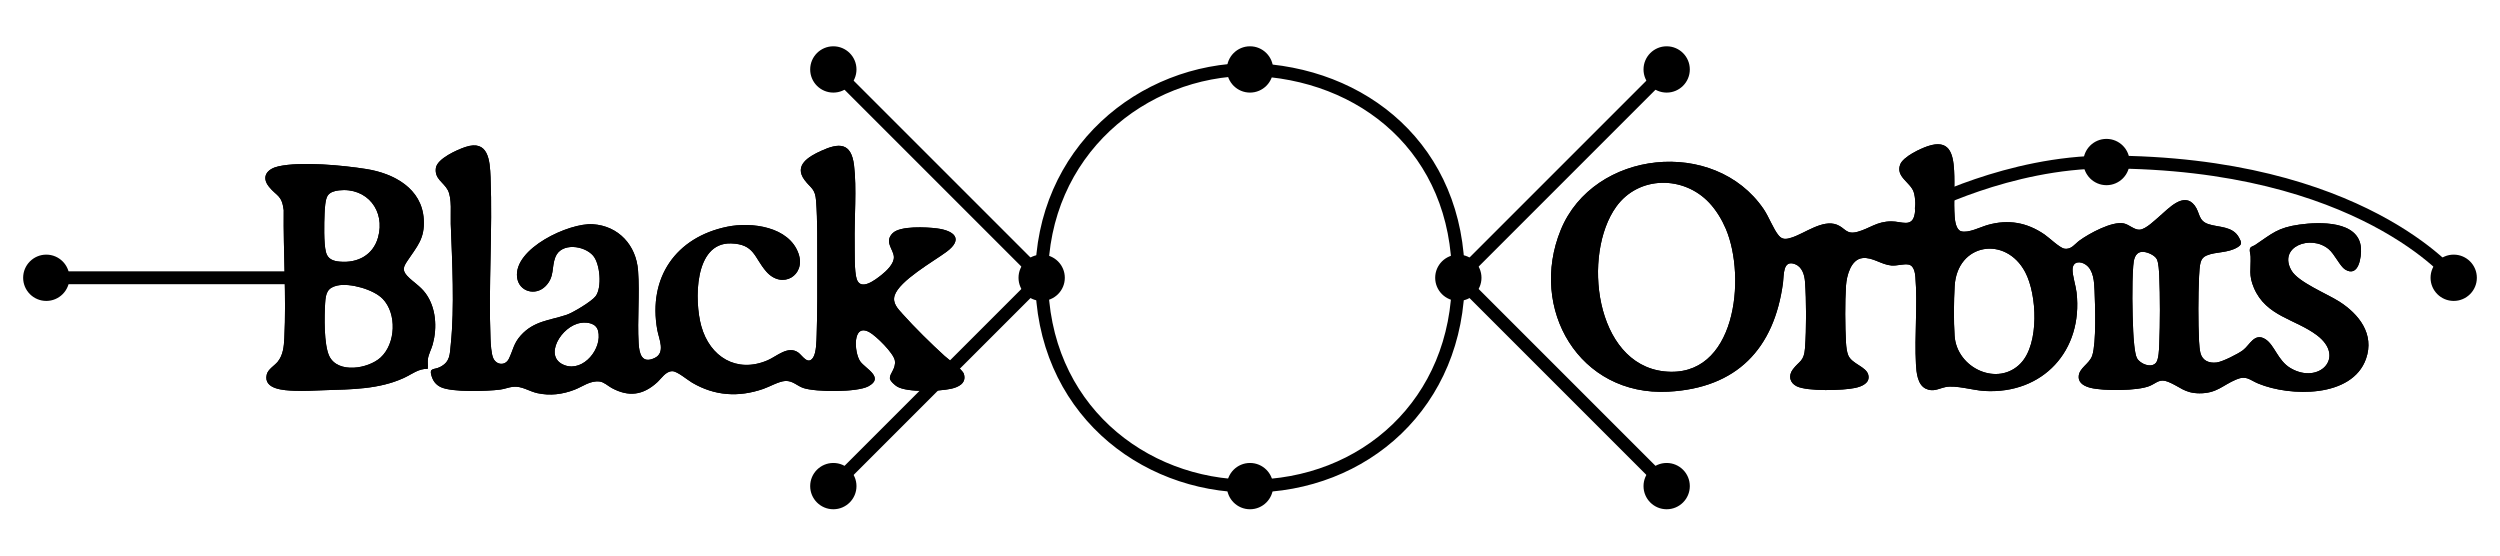
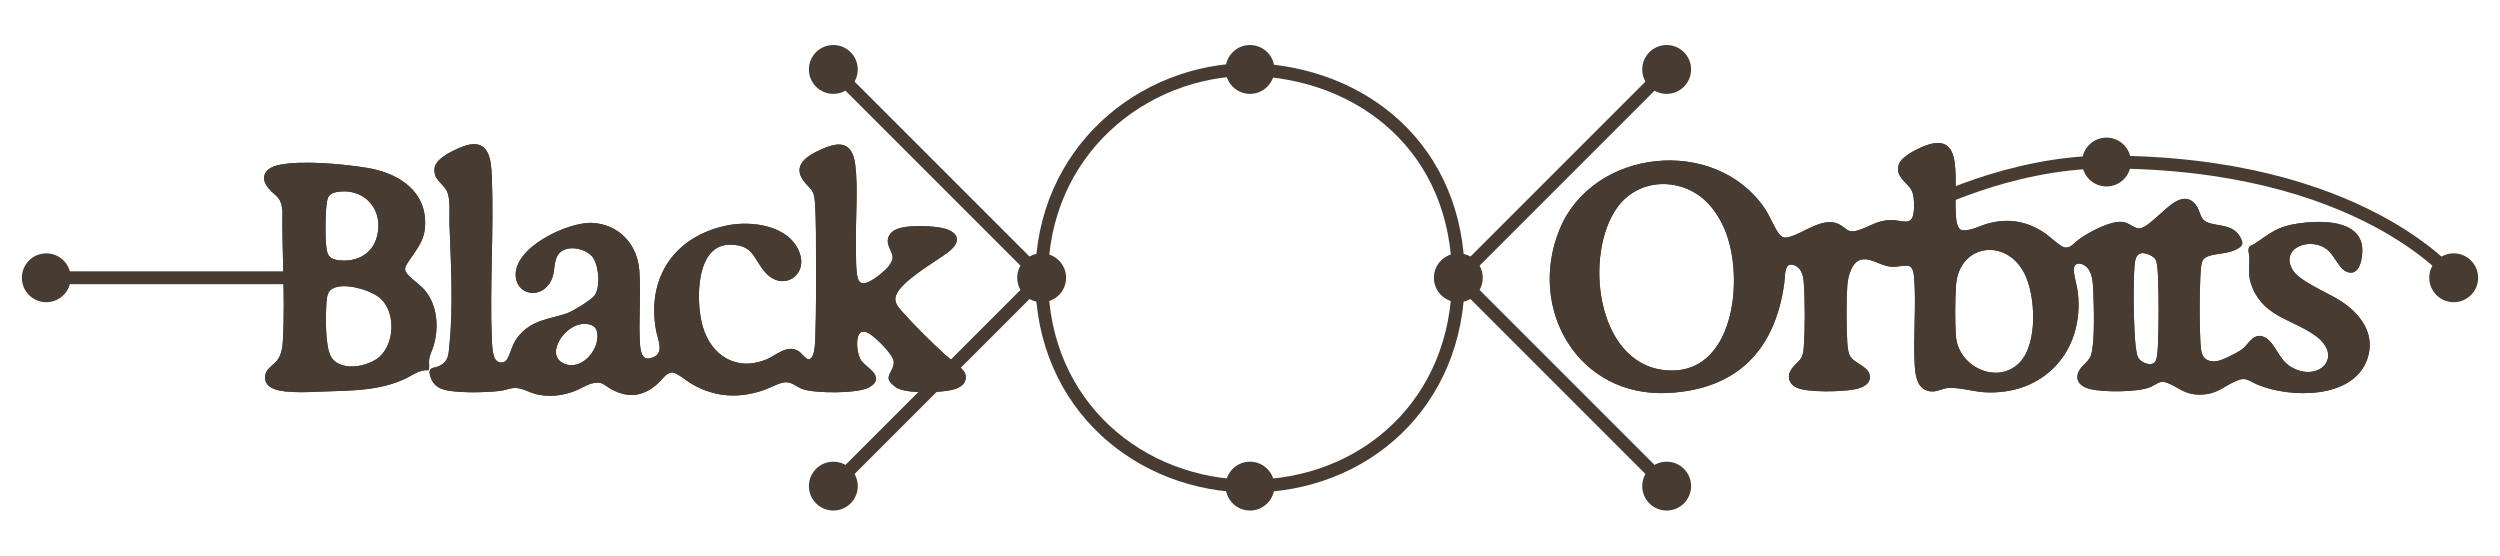
- <svg xmlns="http://www.w3.org/2000/svg" viewBox="0 0 972 216">
+ <svg xmlns="http://www.w3.org/2000/svg" viewBox="0 0 972 216" fill="#483C32" stroke="#483C32">
  <defs>
-     <style>.d{fill:none;stroke:#000;stroke-linecap:round;stroke-linejoin:round;stroke-width:5px;}</style>
+     <style>.d{fill:none;stroke:#483C32;stroke-linecap:round;stroke-linejoin:round;stroke-width:5px;}</style>
  </defs>
  <g id="a">
    <path d="M158.32,107.26c2.23,2.42,5.04,3.88,7.18,6.82,4.05,5.56,4.52,13.25,2.76,19.75-.5,1.83-1.65,3.92-1.89,5.72-.18,1.31.11,2.57-.07,3.85-3.55-.13-6.15,2.09-9.17,3.49-9.77,4.51-20.43,4.47-31.02,4.82-3.86.13-7.78.39-11.67.22s-12.08-.48-10.74-6.28c.49-2.12,3.07-3.48,4.33-5.07,2.07-2.61,2.36-5.91,2.52-9.14.79-16.3-.43-33.4-.24-49.74-.75-5.95-2.7-5.35-5.71-9.07-3.22-3.99-.61-7.02,3.69-7.96,8.86-1.94,25-.41,34.14,1.05,10.65,1.69,21.61,7.5,22.33,19.56.45,7.52-2.59,10.45-6.33,16.09-1.53,2.31-2.2,3.62-.1,5.91ZM131.75,74.02c-1.62.18-3.48.66-4.39,2.1s-1.09,5.05-1.17,6.9c-.16,3.77-.34,11.48.52,14.96.69,2.78,2.79,3.52,5.43,3.75,6.86.61,12.89-2.51,14.83-9.36,2.96-10.43-4.27-19.59-15.22-18.36ZM148.75,116.15c-3.57-3.65-12.73-6.22-17.63-5.13-3.87.86-4.47,3.06-4.7,6.72-.32,5.09-.55,16.35,1.64,20.78,3.37,6.81,15.07,4.86,19.88.52,5.95-5.39,6.44-17.13.82-22.89Z" />
    <path d="M212.11,111.25c-3.9,3.96-10.35,2.15-11.06-3.37-1.46-11.26,20.26-21.31,29.44-20.7,10.02.66,16.86,8.17,17.59,18.04.69,9.34-.33,18.9.22,28.24.23,3.97,1.19,8.12,6.21,5.74,4.37-2.07,1.67-7.42,1.03-10.97-3.62-20.34,7.24-35.98,27.22-40.08,9.44-1.94,24.03-.05,27.71,10.47,2.94,8.41-6.34,14.07-12.55,6.94-4.74-5.45-4.53-10.63-13.67-10.92-14.5-.45-14.27,22.53-11.59,32.15,3.33,11.97,13.73,18.44,25.75,13.31,3.64-1.55,7.93-5.84,11.93-3.05,1.57,1.09,3.74,5.08,5.8,1.97,1.28-1.93,1.3-6.52,1.38-8.91.3-9.18.26-18.64.24-27.8-.02-7.7.11-16.57-.46-24.2-.36-4.88-2.06-4.88-4.48-8.12-4.28-5.73,1.64-9.13,6.34-11.29,7.09-3.27,11.8-3.3,12.89,5.56s.08,20.71.24,30.23c.06,3.52-.17,11.03.79,13.99,1.55,4.79,7.24.32,9.63-1.57,1.92-1.52,4.98-4.38,4.83-7.05-.16-2.98-3.85-5.83-.47-9.2,2.94-2.93,13.12-2.36,17.12-1.87,6.67.83,10.63,4.06,3.8,9.12-5.01,3.71-18.4,11.22-20.17,17.02-.89,2.93,1.24,5.07,3.07,7.11,4.65,5.21,11.17,11.63,16.36,16.35,1.67,1.52,6.97,5.19,7.52,7.04,1.07,3.61-2.18,5.11-5.04,5.73-4.63,1.01-16.85,1.51-20.9-.85-.86-.5-2.78-2.17-2.85-3.2-.14-1.87,2.4-3.71,1.95-6.88-.41-2.89-7.35-9.69-9.95-11.1-6.68-3.63-5.88,8.03-3.53,11.37,1.99,2.83,9.55,6.25,3.17,9.69-4.41,2.38-20.39,2.27-25.2.69-2.53-.83-4.19-2.93-7.11-2.76-2.49.14-6.07,2.23-8.56,3.09-9.61,3.32-18.88,2.73-27.68-2.45-1.82-1.07-5.74-4.43-7.66-4.44-2.58-.02-4.28,2.87-5.94,4.37-5.5,4.99-11.05,5.73-17.63,2.16-1.42-.77-3.01-2.31-4.66-2.51-3.73-.46-6.57,1.94-9.82,3.19-4.67,1.8-9.5,2.41-14.41,1.33-3.35-.73-6.01-2.87-9.58-2.47-1.54.17-3.28.88-4.96,1.09-5.03.64-18.68,1.1-23.01-.96-1.95-.93-3.03-2.38-3.64-4.43-.97-3.24,1.01-2.23,3.31-3.39,4.02-2.02,3.79-4.97,4.19-8.81,1.5-14.45.54-32.17-.01-46.82-.14-3.69.56-9.96-1.15-13.18-1.61-3.04-5.21-4.32-4.64-8.54.5-3.68,8.31-7.14,11.51-8.2,8.92-2.96,9.5,5.24,9.76,11.76.82,20.72-.84,42.04-.02,62.76.08,2.02.28,5.89,1.09,7.64,1.22,2.66,4.67,3.01,6.06.16,1.67-3.42,1.81-5.92,4.62-9.05,5.09-5.66,11.19-5.82,17.77-8,2.5-.83,9.81-5.23,11.34-7.26,2.52-3.36,1.76-12.58-.99-15.77-3.43-3.97-12.41-5.19-14.67.56-1.56,3.98-.22,7.64-3.82,11.3ZM225.85,125.54c-7.58,1.04-14.94,13.31-6.28,16.47,7.34,2.68,14.73-6.62,12.96-13.41-.76-2.92-4.05-3.43-6.68-3.07Z" />
    <path d="M839.63,84.08c3.4-2.86,9.45-9.75,13.67-4.16,2.11,2.8,1.29,5.89,5.35,7.23s9.42.69,11.87,5.21c.99,1.84,1.3,2.63-.53,3.75-3.88,2.36-8.33,1.65-12.06,3.22-1.26.53-1.93,1.32-2.32,2.62s-.55,3.97-.61,5.45c-.35,7.8-.39,17.62,0,25.41.06,1.27.22,3.21.53,4.42.78,3.04,3.35,4.05,6.28,3.71,2.3-.27,8.36-3.35,10.27-4.79,2.63-1.99,4.44-6.9,8.63-4.32,3.66,2.25,4.84,8.34,9.83,11.29,11.06,6.52,21.6-4.23,10.3-12.77-8.42-6.35-19.79-7.31-24.51-18.41-2.14-5.03-1.13-7.23-1.3-12.19-.03-.92-.47-2.12-.28-2.96.21-.95,1.3-1.04,2.05-1.54,6.66-4.47,8.72-6.73,17.24-7.93,7.77-1.09,23.09-1.56,23.9,9.07.26,3.4-.87,11.65-6.15,8.39-1.99-1.23-4.08-5.99-6.43-7.94-6.98-5.8-19.79-.88-14.42,8.36,2.62,4.51,13.72,8.97,18.53,12.03,7.67,4.88,13.82,12.65,10.44,22.26-5.37,15.29-29.58,14.75-41.89,9.64-3.48-1.44-4.55-3.3-8.66-1.55-5.29,2.25-7.47,5.37-14.23,5.34-5.82-.03-7.63-2.66-12.15-4.47-3.36-1.35-4.42.43-7.12,1.58-4.69,2-18.13,2.02-23.08.75-2.08-.54-4.57-1.63-4.59-4.18-.03-3.54,4.18-5.01,5.28-8.39,1.62-4.96,1.12-19.48.89-25.2-.14-3.39-.35-7.95-3.38-10.08-2.15-1.51-5.07-1.39-5.17,1.79-.07,2.39,1.26,6.39,1.56,9.01,2.56,22.56-13.05,39.59-35.81,38.28-4.39-.25-11.26-2.37-15.22-1.5-2.69.59-4.65,1.96-7.52.65-3.31-1.51-3.73-6.39-3.9-9.58-.6-11.13.68-22.95-.22-33.94-.14-1.72-.62-4.41-2.63-4.78-1.96-.36-4.49.54-6.66.37-3.96-.32-7.33-3.32-11.27-2.89-4.54.5-6.16,6.9-6.41,10.67-.43,6.43-.37,15.8,0,22.27.08,1.46.31,3.62.9,4.94,1.48,3.33,6.96,4.33,7.76,7.52s-2.51,4.51-5.05,5.07c-4.67,1.03-18.59,1.42-22.76-.62-2.77-1.36-3.34-4.15-1.52-6.57,2.55-3.4,4.34-2.99,4.73-8.31.54-7.3.54-18.51-.01-25.85-.2-2.62-1.13-5.69-3.82-6.74-4.89-1.91-4.34,4.38-4.72,7.19-3.45,25.73-17.98,40.96-44.6,42.37-34.63,1.84-54.38-32.25-41.8-62.92,12.74-31.06,59.72-36.11,78.85-8.08,2.04,2.99,3.84,7.89,5.88,10.3,1.47,1.74,3.07,1.42,5.03.79,5.18-1.65,12.04-7.16,17.6-5,3.26,1.27,3.55,3.98,8.02,2.76,4.8-1.32,7.4-4.03,13.15-4.06,3.96-.02,8.14,2.56,9.08-2.93.39-2.28.33-6.33-.42-8.53-1.28-3.77-7.02-5.84-5.25-10.62,1.13-3.05,7.8-6.19,10.8-7.18,8.16-2.71,9.8,2.56,10.18,9.48.32,5.85-.2,12.14.22,17.98.12,1.67.56,5.05,2.46,5.63,2.81.87,7.58-1.65,10.4-2.44,8.02-2.26,15.21-.98,22.05,3.7,1.84,1.26,5.92,5.22,7.74,5.52,2.71.45,4.02-1.81,5.92-3.19,3.72-2.7,12.62-7.57,17.16-6.63,2.12.44,4.2,2.66,6.28,2.44,2.43-.26,5.83-3.69,7.68-5.25ZM664.58,78.86c-9.94-10.63-27.44-10.64-36.19,1.5-13.24,18.39-8.4,61.09,18.64,64.03,27.93,3.04,32.01-36.52,23.97-55.43-1.52-3.58-3.75-7.26-6.42-10.1ZM785.72,141.17c7.19-7.58,6.31-26.6,1.69-35.35-7.57-14.34-26.49-11.28-27.44,5.42-.33,5.75-.41,13.62-.02,19.35.86,12.63,16.88,19.96,25.77,10.59ZM832.72,97.93c-2.74.26-3.16,3.24-3.32,5.46-.55,7.49-.35,18.03,0,25.61.1,2.26.5,8.48,1.45,10.24,1.23,2.28,5.6,4.02,7.42,1.78,1.05-1.29,1.18-5.29,1.25-7.06.32-8.43.35-18.34,0-26.77-.07-1.61-.26-5.15-.96-6.45-.87-1.63-4.05-2.99-5.84-2.81Z" />
  </g>
  <g id="b">
    <path d="M158.32,107.26c2.23,2.42,5.04,3.88,7.18,6.82,4.05,5.56,4.52,13.25,2.76,19.75-.5,1.83-1.65,3.92-1.89,5.72-.18,1.31.11,2.57-.07,3.85-3.55-.13-6.15,2.09-9.17,3.49-9.77,4.51-20.43,4.47-31.02,4.82-3.86.13-7.78.39-11.67.22s-12.08-.48-10.74-6.28c.49-2.12,3.07-3.48,4.33-5.07,2.07-2.61,2.36-5.91,2.52-9.14.79-16.3-.43-33.4-.24-49.74-.75-5.95-2.7-5.35-5.71-9.07-3.22-3.99-.61-7.02,3.69-7.96,8.86-1.94,25-.41,34.14,1.05,10.65,1.69,21.61,7.5,22.33,19.56.45,7.52-2.59,10.45-6.33,16.09-1.53,2.31-2.2,3.62-.1,5.91ZM131.75,74.02c-1.62.18-3.48.66-4.39,2.1s-1.09,5.05-1.17,6.9c-.16,3.77-.34,11.48.52,14.96.69,2.78,2.79,3.52,5.43,3.75,6.86.61,12.89-2.51,14.83-9.36,2.96-10.43-4.27-19.59-15.22-18.36ZM148.75,116.15c-3.57-3.65-12.73-6.22-17.63-5.13-3.87.86-4.47,3.06-4.7,6.72-.32,5.09-.55,16.35,1.64,20.78,3.37,6.81,15.07,4.86,19.88.52,5.95-5.39,6.44-17.13.82-22.89Z" />
    <path d="M212.11,111.25c-3.9,3.96-10.35,2.15-11.06-3.37-1.46-11.26,20.26-21.31,29.44-20.7,10.02.66,16.86,8.17,17.59,18.04.69,9.34-.33,18.9.22,28.24.23,3.97,1.19,8.12,6.21,5.74,4.37-2.07,1.67-7.42,1.03-10.97-3.62-20.34,7.24-35.98,27.22-40.08,9.44-1.94,24.03-.05,27.71,10.47,2.94,8.41-6.34,14.07-12.55,6.94-4.74-5.45-4.53-10.63-13.67-10.92-14.5-.45-14.27,22.53-11.59,32.15,3.33,11.97,13.73,18.44,25.75,13.31,3.64-1.55,7.93-5.84,11.93-3.05,1.57,1.09,3.74,5.08,5.8,1.97,1.28-1.93,1.3-6.52,1.38-8.91.3-9.18.26-18.64.24-27.8-.02-7.7.11-16.57-.46-24.2-.36-4.88-2.06-4.88-4.48-8.12-4.28-5.73,1.64-9.13,6.34-11.29,7.09-3.27,11.8-3.3,12.89,5.56s.08,20.71.24,30.23c.06,3.52-.17,11.03.79,13.99,1.55,4.79,7.24.32,9.63-1.57,1.92-1.52,4.98-4.38,4.83-7.05-.16-2.98-3.85-5.83-.47-9.2,2.94-2.93,13.12-2.36,17.12-1.87,6.67.83,10.63,4.06,3.8,9.12-5.01,3.71-18.4,11.22-20.17,17.02-.89,2.93,1.24,5.07,3.07,7.11,4.65,5.21,11.17,11.63,16.36,16.35,1.67,1.52,6.97,5.19,7.52,7.04,1.07,3.61-2.18,5.11-5.04,5.73-4.63,1.01-16.85,1.51-20.9-.85-.86-.5-2.78-2.17-2.85-3.2-.14-1.87,2.4-3.71,1.95-6.88-.41-2.89-7.35-9.69-9.95-11.1-6.68-3.63-5.88,8.03-3.53,11.37,1.99,2.83,9.55,6.25,3.17,9.69-4.41,2.38-20.39,2.27-25.2.69-2.53-.83-4.19-2.93-7.11-2.76-2.49.14-6.07,2.23-8.56,3.09-9.61,3.32-18.88,2.73-27.68-2.45-1.82-1.07-5.74-4.43-7.66-4.44-2.58-.02-4.28,2.87-5.94,4.37-5.5,4.99-11.05,5.73-17.63,2.16-1.42-.77-3.01-2.31-4.66-2.51-3.73-.46-6.57,1.94-9.82,3.19-4.67,1.8-9.5,2.41-14.41,1.33-3.35-.73-6.01-2.87-9.58-2.47-1.54.17-3.28.88-4.96,1.09-5.03.64-18.68,1.1-23.01-.96-1.95-.93-3.03-2.38-3.64-4.43-.97-3.24,1.01-2.23,3.31-3.39,4.02-2.02,3.79-4.97,4.19-8.81,1.5-14.45.54-32.17-.01-46.82-.14-3.69.56-9.96-1.15-13.18-1.61-3.04-5.21-4.32-4.64-8.54.5-3.68,8.31-7.14,11.51-8.2,8.92-2.96,9.5,5.24,9.76,11.76.82,20.72-.84,42.04-.02,62.76.08,2.02.28,5.89,1.09,7.64,1.22,2.66,4.67,3.01,6.06.16,1.67-3.42,1.81-5.92,4.62-9.05,5.09-5.66,11.19-5.82,17.77-8,2.5-.83,9.81-5.23,11.34-7.26,2.52-3.36,1.76-12.58-.99-15.77-3.43-3.97-12.41-5.19-14.67.56-1.56,3.98-.22,7.64-3.82,11.3ZM225.85,125.54c-7.58,1.04-14.94,13.31-6.28,16.47,7.34,2.68,14.73-6.62,12.96-13.41-.76-2.92-4.05-3.43-6.68-3.07Z" />
    <path d="M839.63,84.08c3.4-2.86,9.45-9.75,13.67-4.16,2.11,2.8,1.29,5.89,5.35,7.23s9.42.69,11.87,5.21c.99,1.84,1.3,2.63-.53,3.75-3.88,2.36-8.33,1.65-12.06,3.22-1.26.53-1.93,1.32-2.32,2.62s-.55,3.97-.61,5.45c-.35,7.8-.39,17.62,0,25.41.06,1.27.22,3.21.53,4.42.78,3.04,3.35,4.05,6.28,3.71,2.3-.27,8.36-3.35,10.27-4.79,2.63-1.99,4.44-6.9,8.63-4.32,3.66,2.25,4.84,8.34,9.83,11.29,11.06,6.52,21.6-4.23,10.3-12.77-8.42-6.35-19.79-7.31-24.51-18.41-2.14-5.03-1.13-7.23-1.3-12.19-.03-.92-.47-2.12-.28-2.96.21-.95,1.3-1.04,2.05-1.54,6.66-4.47,8.72-6.73,17.24-7.93,7.77-1.09,23.09-1.56,23.9,9.07.26,3.4-.87,11.65-6.15,8.39-1.99-1.23-4.08-5.99-6.43-7.94-6.98-5.8-19.79-.88-14.42,8.36,2.62,4.51,13.72,8.97,18.53,12.03,7.67,4.88,13.82,12.65,10.44,22.26-5.37,15.29-29.58,14.75-41.89,9.64-3.48-1.44-4.55-3.3-8.66-1.55-5.29,2.25-7.47,5.37-14.23,5.34-5.82-.03-7.63-2.66-12.15-4.47-3.36-1.35-4.42.43-7.12,1.58-4.69,2-18.13,2.02-23.08.75-2.08-.54-4.57-1.63-4.59-4.18-.03-3.54,4.18-5.01,5.28-8.39,1.62-4.96,1.12-19.48.89-25.2-.14-3.39-.35-7.95-3.38-10.08-2.15-1.51-5.07-1.39-5.17,1.79-.07,2.39,1.26,6.39,1.56,9.01,2.56,22.56-13.05,39.59-35.81,38.28-4.39-.25-11.26-2.37-15.22-1.5-2.69.59-4.65,1.96-7.52.65-3.31-1.51-3.73-6.39-3.9-9.58-.6-11.13.68-22.95-.22-33.94-.14-1.72-.62-4.41-2.63-4.78-1.96-.36-4.49.54-6.66.37-3.96-.32-7.33-3.32-11.27-2.89-4.54.5-6.16,6.9-6.41,10.67-.43,6.43-.37,15.8,0,22.27.08,1.46.31,3.62.9,4.94,1.48,3.33,6.96,4.33,7.76,7.52s-2.51,4.51-5.05,5.07c-4.67,1.03-18.59,1.42-22.76-.62-2.77-1.36-3.34-4.15-1.52-6.57,2.55-3.4,4.34-2.99,4.73-8.31.54-7.3.54-18.51-.01-25.85-.2-2.62-1.13-5.69-3.82-6.74-4.89-1.91-4.34,4.38-4.72,7.19-3.45,25.73-17.98,40.96-44.6,42.37-34.63,1.84-54.38-32.25-41.8-62.92,12.74-31.06,59.72-36.11,78.85-8.08,2.04,2.99,3.84,7.89,5.88,10.3,1.47,1.74,3.07,1.42,5.03.79,5.18-1.65,12.04-7.16,17.6-5,3.26,1.27,3.55,3.98,8.02,2.76,4.8-1.32,7.4-4.03,13.15-4.06,3.96-.02,8.14,2.56,9.08-2.93.39-2.28.33-6.33-.42-8.53-1.28-3.77-7.02-5.84-5.25-10.62,1.13-3.05,7.8-6.19,10.8-7.18,8.16-2.71,9.8,2.56,10.18,9.48.32,5.85-.2,12.14.22,17.98.12,1.67.56,5.05,2.46,5.63,2.81.87,7.58-1.65,10.4-2.44,8.02-2.26,15.21-.98,22.05,3.7,1.84,1.26,5.92,5.22,7.74,5.52,2.71.45,4.02-1.81,5.92-3.19,3.72-2.7,12.62-7.57,17.16-6.63,2.12.44,4.2,2.66,6.28,2.44,2.43-.26,5.83-3.69,7.68-5.25ZM664.58,78.86c-9.94-10.63-27.44-10.64-36.19,1.5-13.24,18.39-8.4,61.09,18.64,64.03,27.93,3.04,32.01-36.52,23.97-55.43-1.52-3.58-3.75-7.26-6.42-10.1ZM785.72,141.17c7.19-7.58,6.31-26.6,1.69-35.35-7.57-14.34-26.49-11.28-27.44,5.42-.33,5.75-.41,13.62-.02,19.35.86,12.63,16.88,19.96,25.77,10.59ZM832.72,97.93c-2.74.26-3.16,3.24-3.32,5.46-.55,7.49-.35,18.03,0,25.61.1,2.26.5,8.48,1.45,10.24,1.23,2.28,5.6,4.02,7.42,1.78,1.05-1.29,1.18-5.29,1.25-7.06.32-8.43.35-18.34,0-26.77-.07-1.61-.26-5.15-.96-6.45-.87-1.63-4.05-2.99-5.84-2.81Z" />
    <circle cx="486" cy="27" r="9" />
    <circle cx="486" cy="189" r="9" />
    <circle cx="324" cy="27" r="9" />
    <circle cx="324" cy="189" r="9" />
    <circle cx="648" cy="27" r="9" />
    <circle cx="648" cy="189" r="9" />
    <circle cx="567" cy="108" r="9" />
    <circle cx="405" cy="108" r="9" />
    <circle cx="819" cy="63" r="9" />
    <circle cx="954" cy="108" r="9" />
    <circle cx="18" cy="108" r="9" />
  </g>
  <g id="c">
    <line class="d" x1="120.95" y1="108" x2="18" y2="108" />
    <line class="d" x1="324" y1="189" x2="405" y2="108" />
    <polyline class="d" points="648 27 567 108 648 189" />
    <path class="d" d="M747,81s33.8-18,72-18c98.96,0,135,45,135,45" />
    <path class="d" d="M567,108c0,48.84-36.66,81-81,81-41.93,0-81-30.6-81-81" />
    <path class="d" d="M324,27l81,81c0-49.06,39.07-81,81-81,43.99,1.12,81,31.07,81,81" />
  </g>
</svg>
